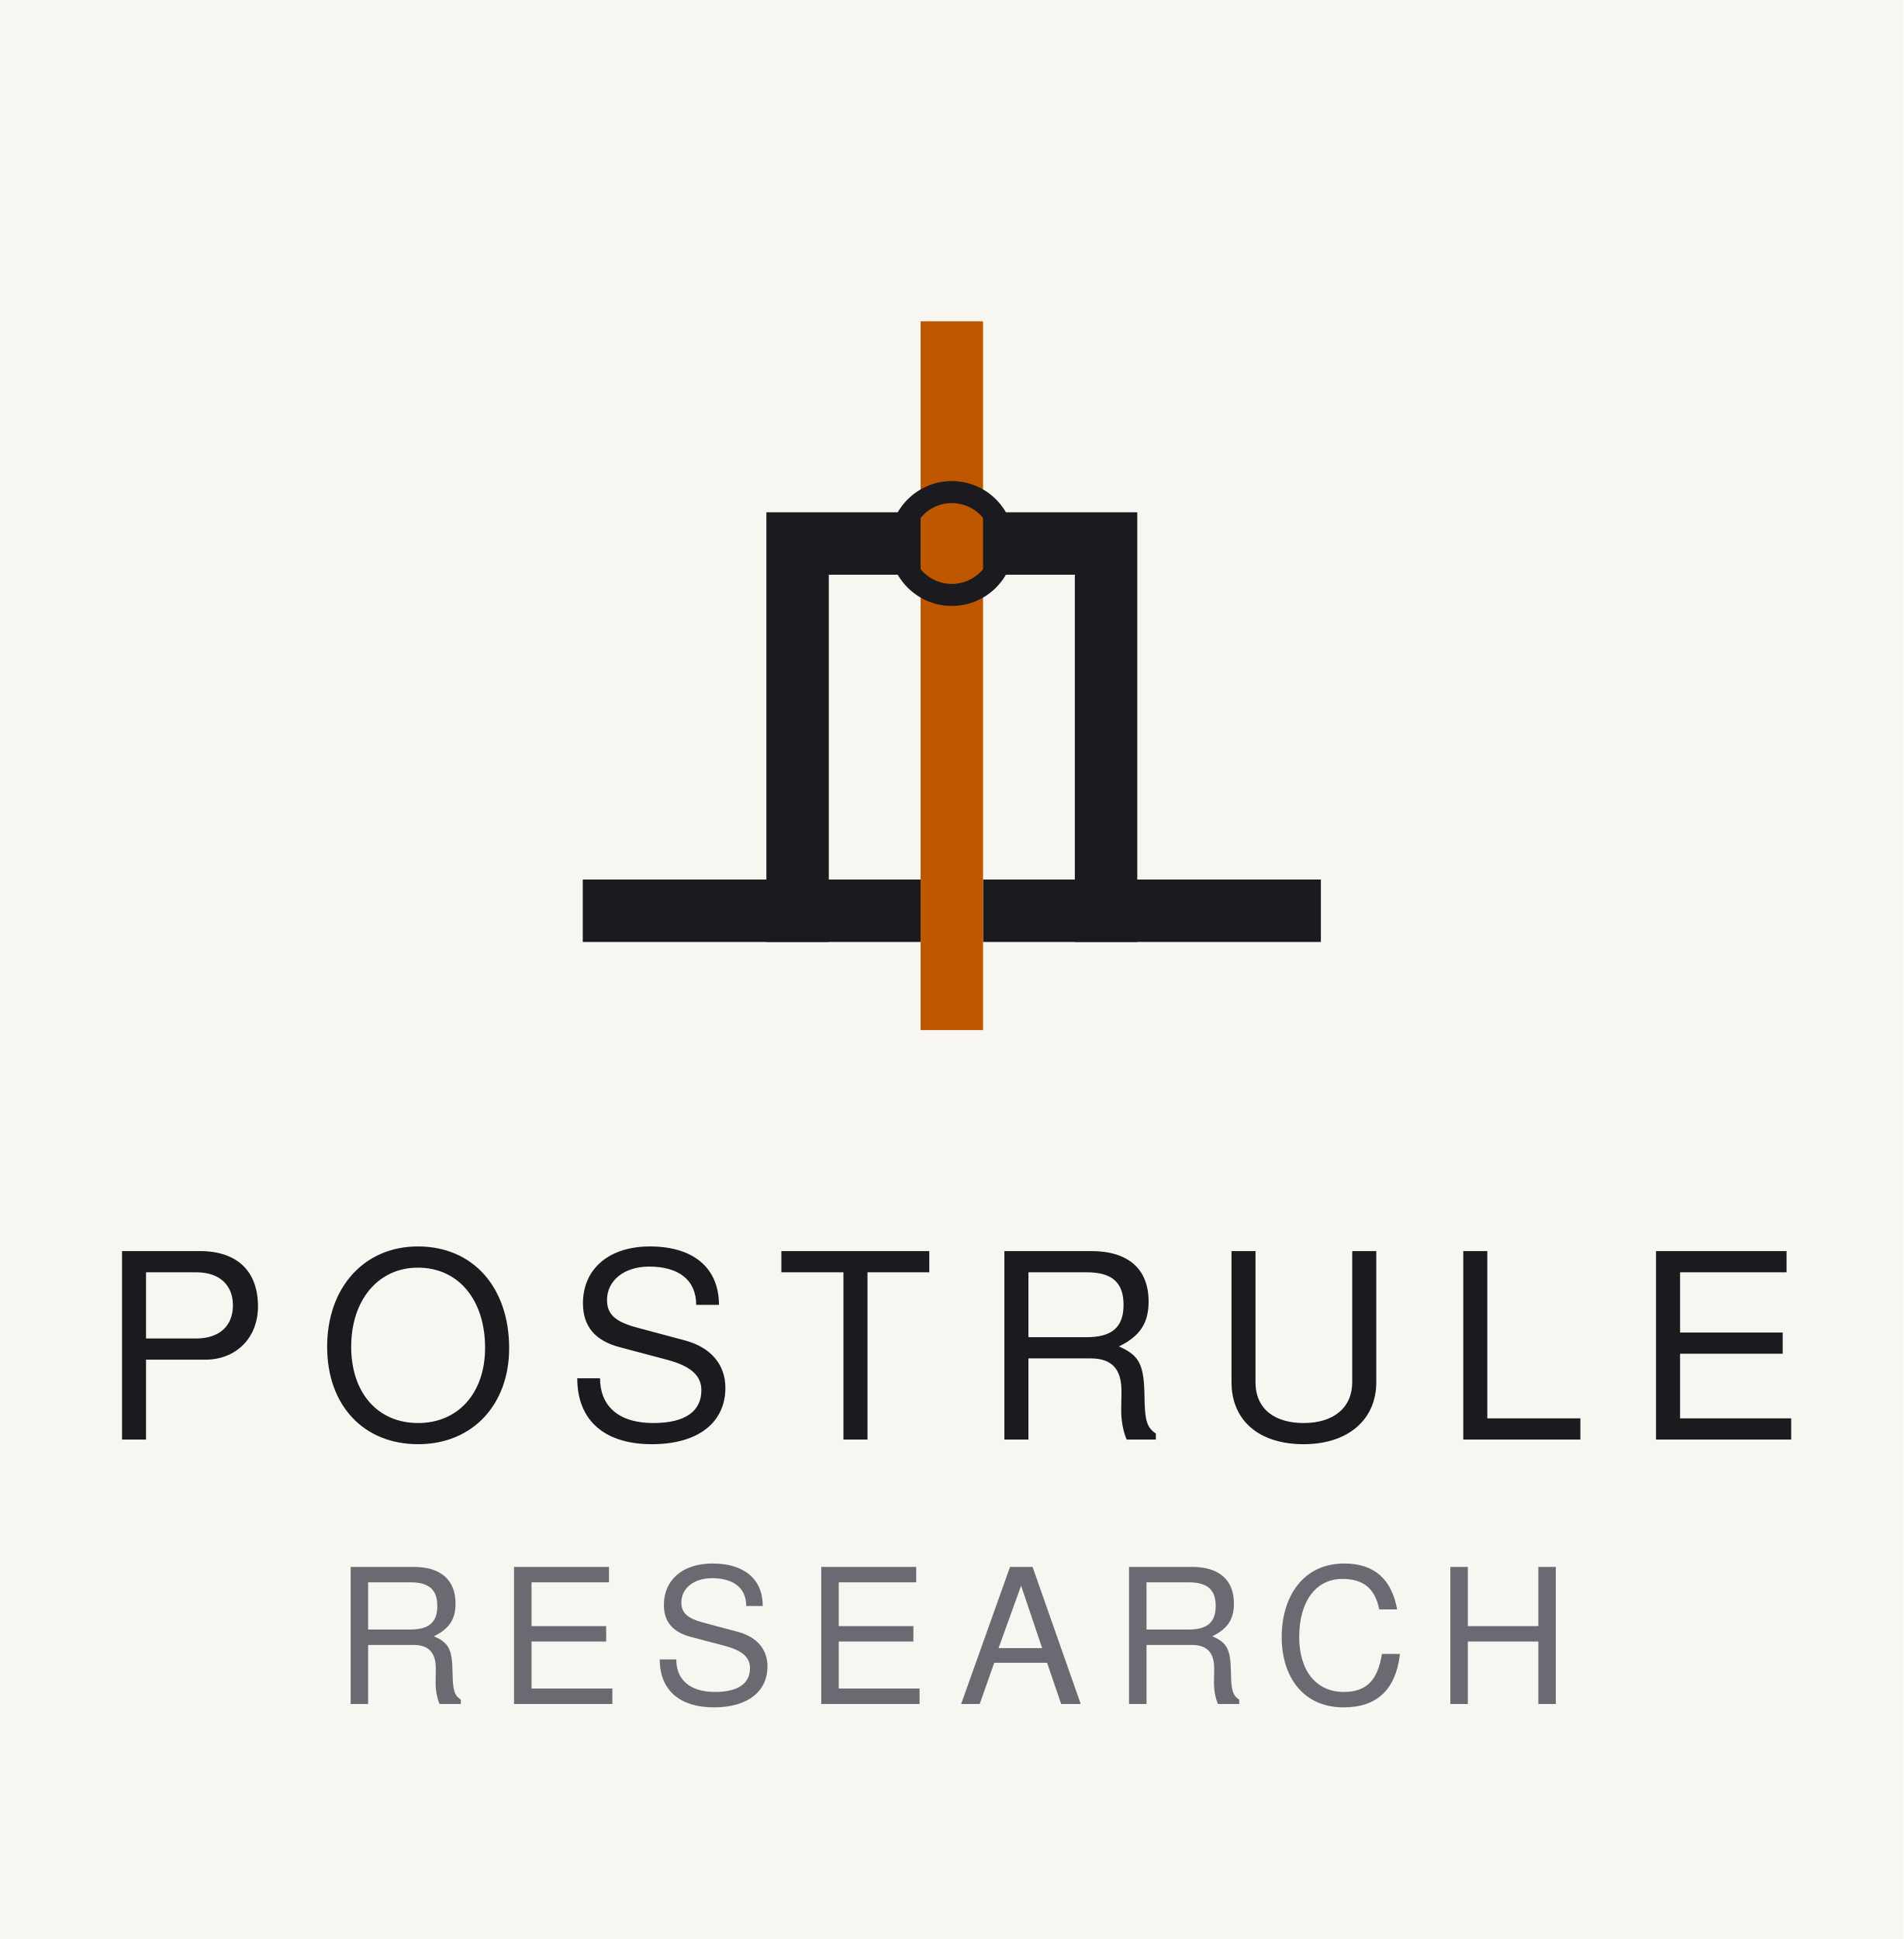
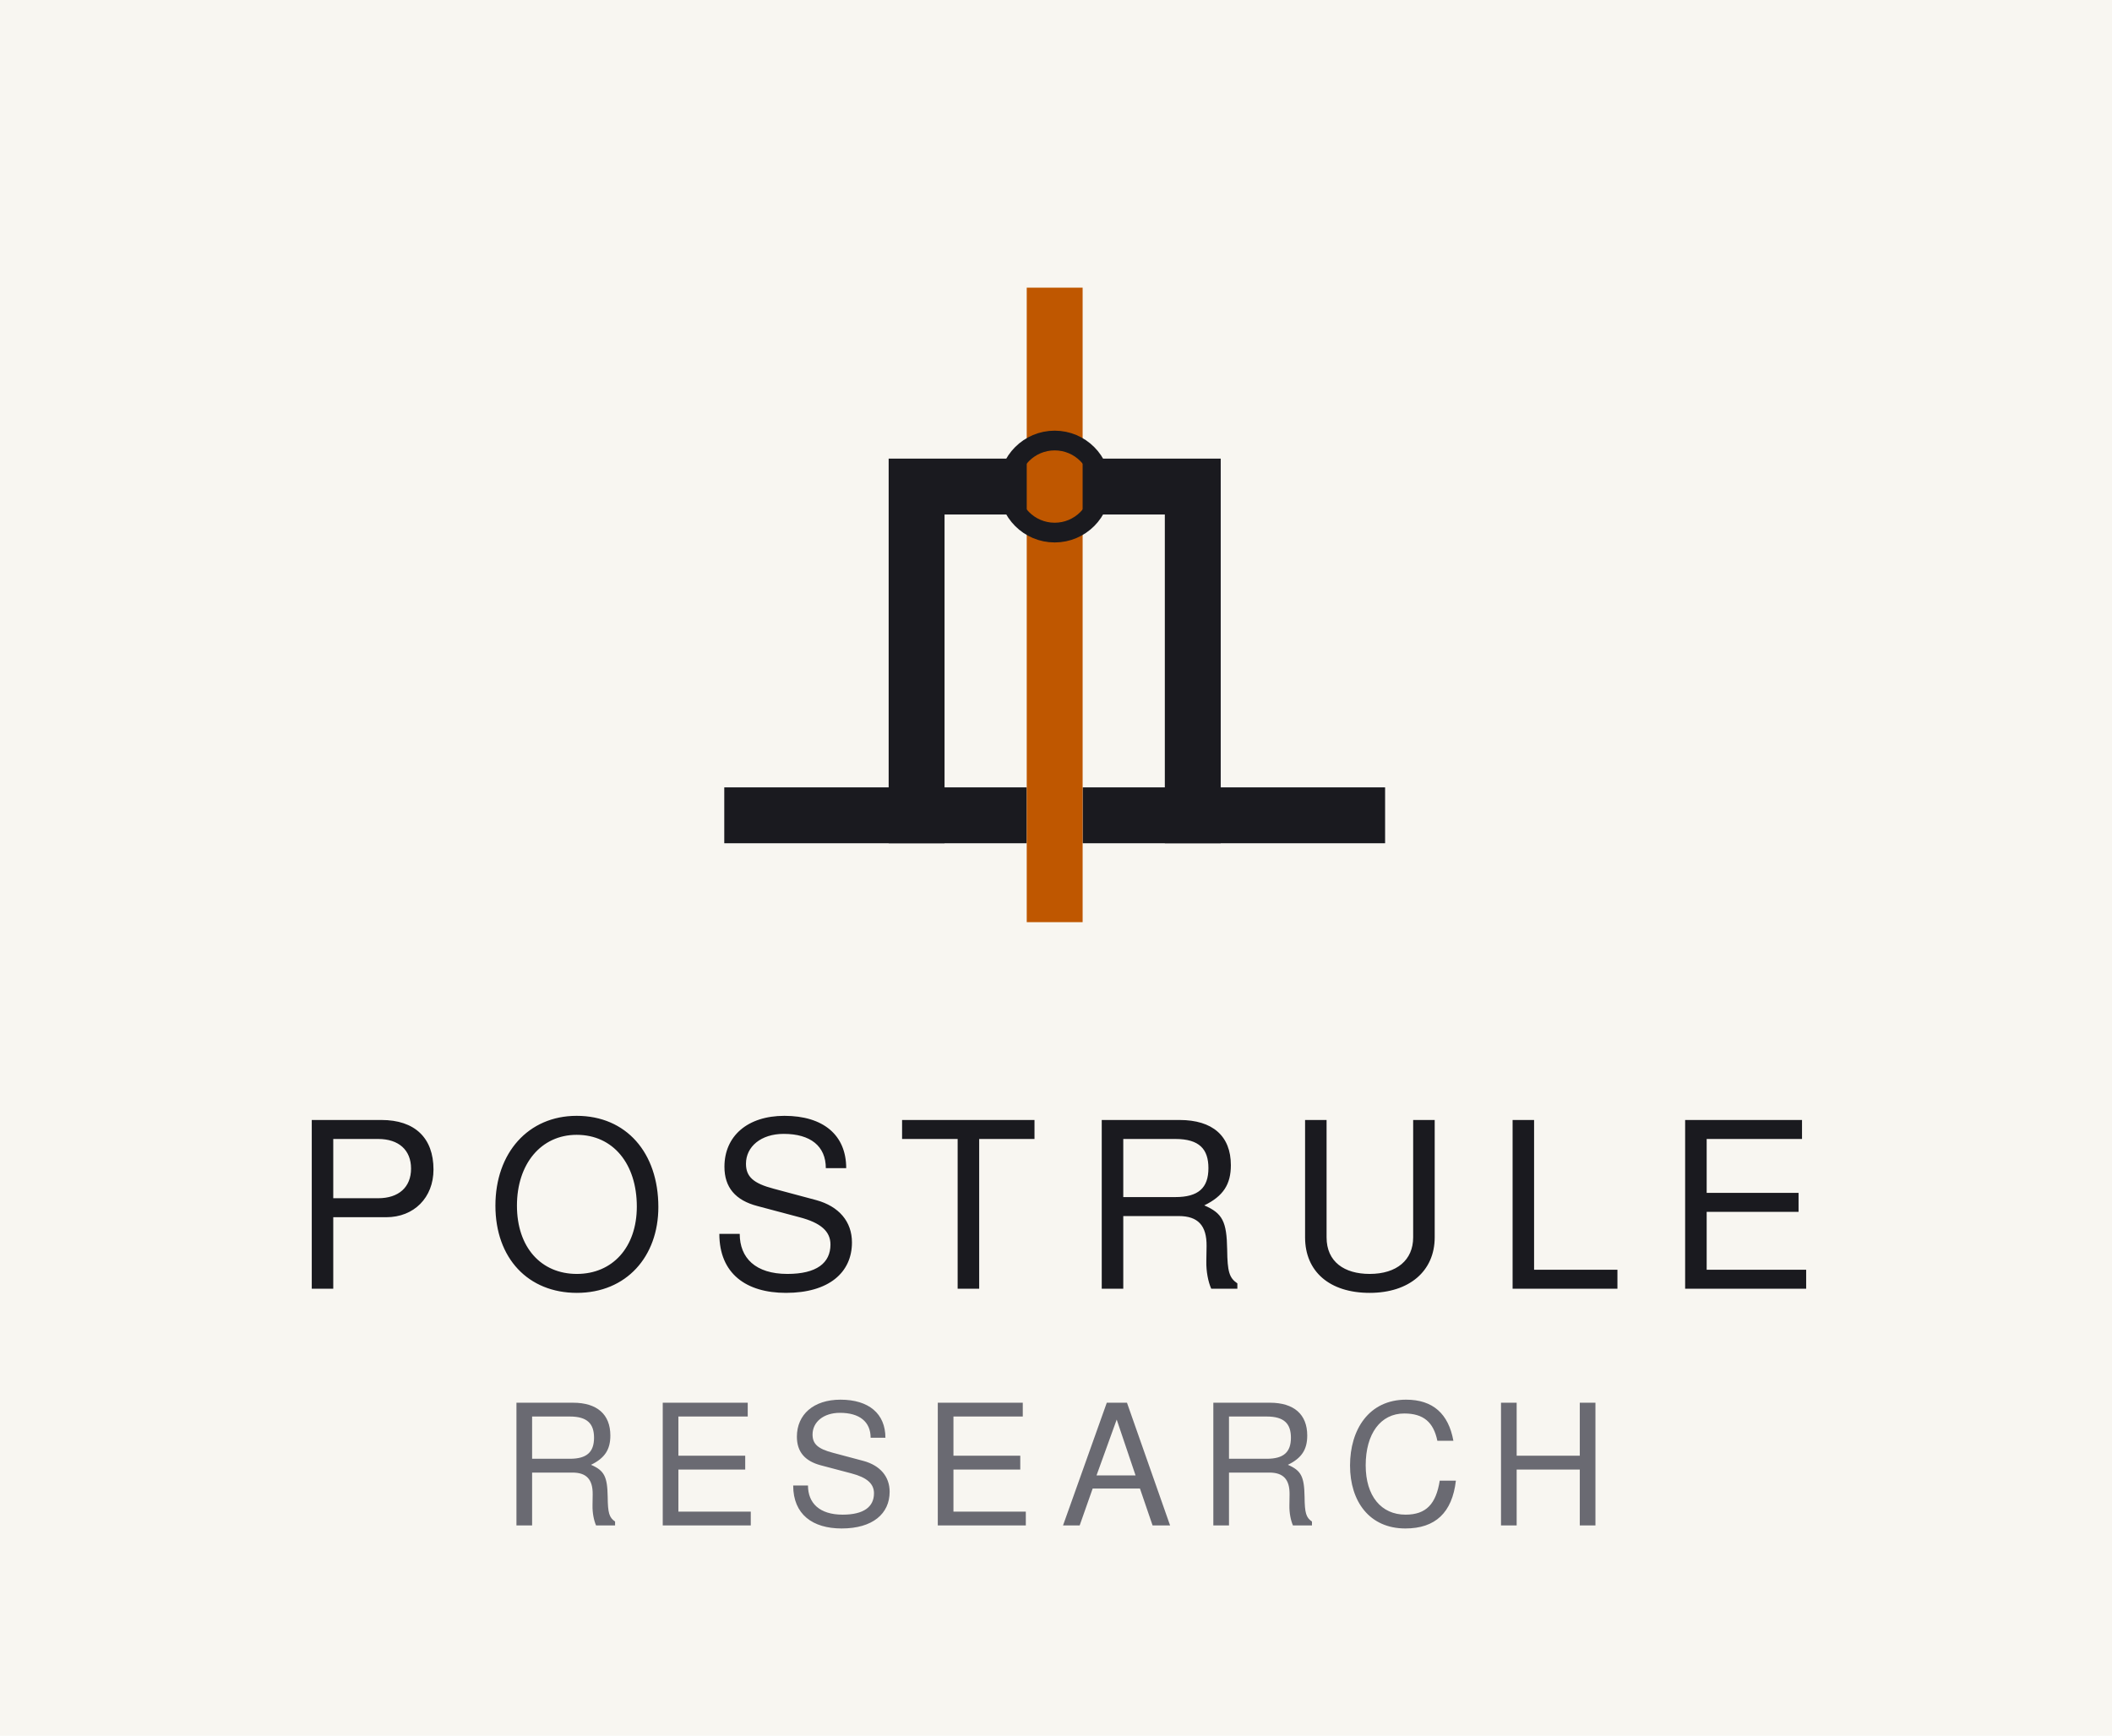
- <svg xmlns="http://www.w3.org/2000/svg" viewBox="0 0 648 660">
-   <rect width="648" height="660" fill="#f8f6f1" />
-   <g transform="translate(164, 60) scale(0.625)">
+ <svg xmlns="http://www.w3.org/2000/svg" viewBox="0 0 803 660">
+   <rect width="803" height="660" fill="#f8f6f1" />
+   <g transform="translate(241, 60) scale(0.625)">
    <line x1="72" y1="400" x2="222" y2="400" stroke="#1a1a1f" stroke-width="34" stroke-linecap="square" />
    <line x1="290" y1="400" x2="440" y2="400" stroke="#1a1a1f" stroke-width="34" stroke-linecap="square" />
    <polyline points="172,400 172,200 340,200 340,400" fill="none" stroke="#1a1a1f" stroke-width="34" stroke-linecap="square" stroke-linejoin="miter" />
    <line x1="256" y1="448" x2="256" y2="96" stroke="#BF5700" stroke-width="34" stroke-linecap="square" />
    <circle cx="256" cy="200" r="28" fill="none" stroke="#1a1a1f" stroke-width="12" />
  </g>
-   <text x="324" y="490" font-family="'Space Grotesk', 'Neue Haas Grotesk Display', 'Helvetica Neue', system-ui, sans-serif" font-weight="500" font-size="88" letter-spacing="15.8" text-anchor="middle" fill="#1a1a1f">POSTRULE</text>
-   <text x="324" y="580" font-family="'Space Grotesk', 'Neue Haas Grotesk Display', 'Helvetica Neue', system-ui, sans-serif" font-weight="400" font-size="64" letter-spacing="9.6" text-anchor="middle" fill="#6a6a72">RESEARCH</text>
+   <text x="401" y="490" font-family="'Space Grotesk', 'Neue Haas Grotesk Display', 'Helvetica Neue', system-ui, sans-serif" font-weight="500" font-size="88" letter-spacing="15.8" text-anchor="middle" fill="#1a1a1f">POSTRULE</text>
+   <text x="401" y="580" font-family="'Space Grotesk', 'Neue Haas Grotesk Display', 'Helvetica Neue', system-ui, sans-serif" font-weight="400" font-size="64" letter-spacing="9.6" text-anchor="middle" fill="#6a6a72">RESEARCH</text>
</svg>
